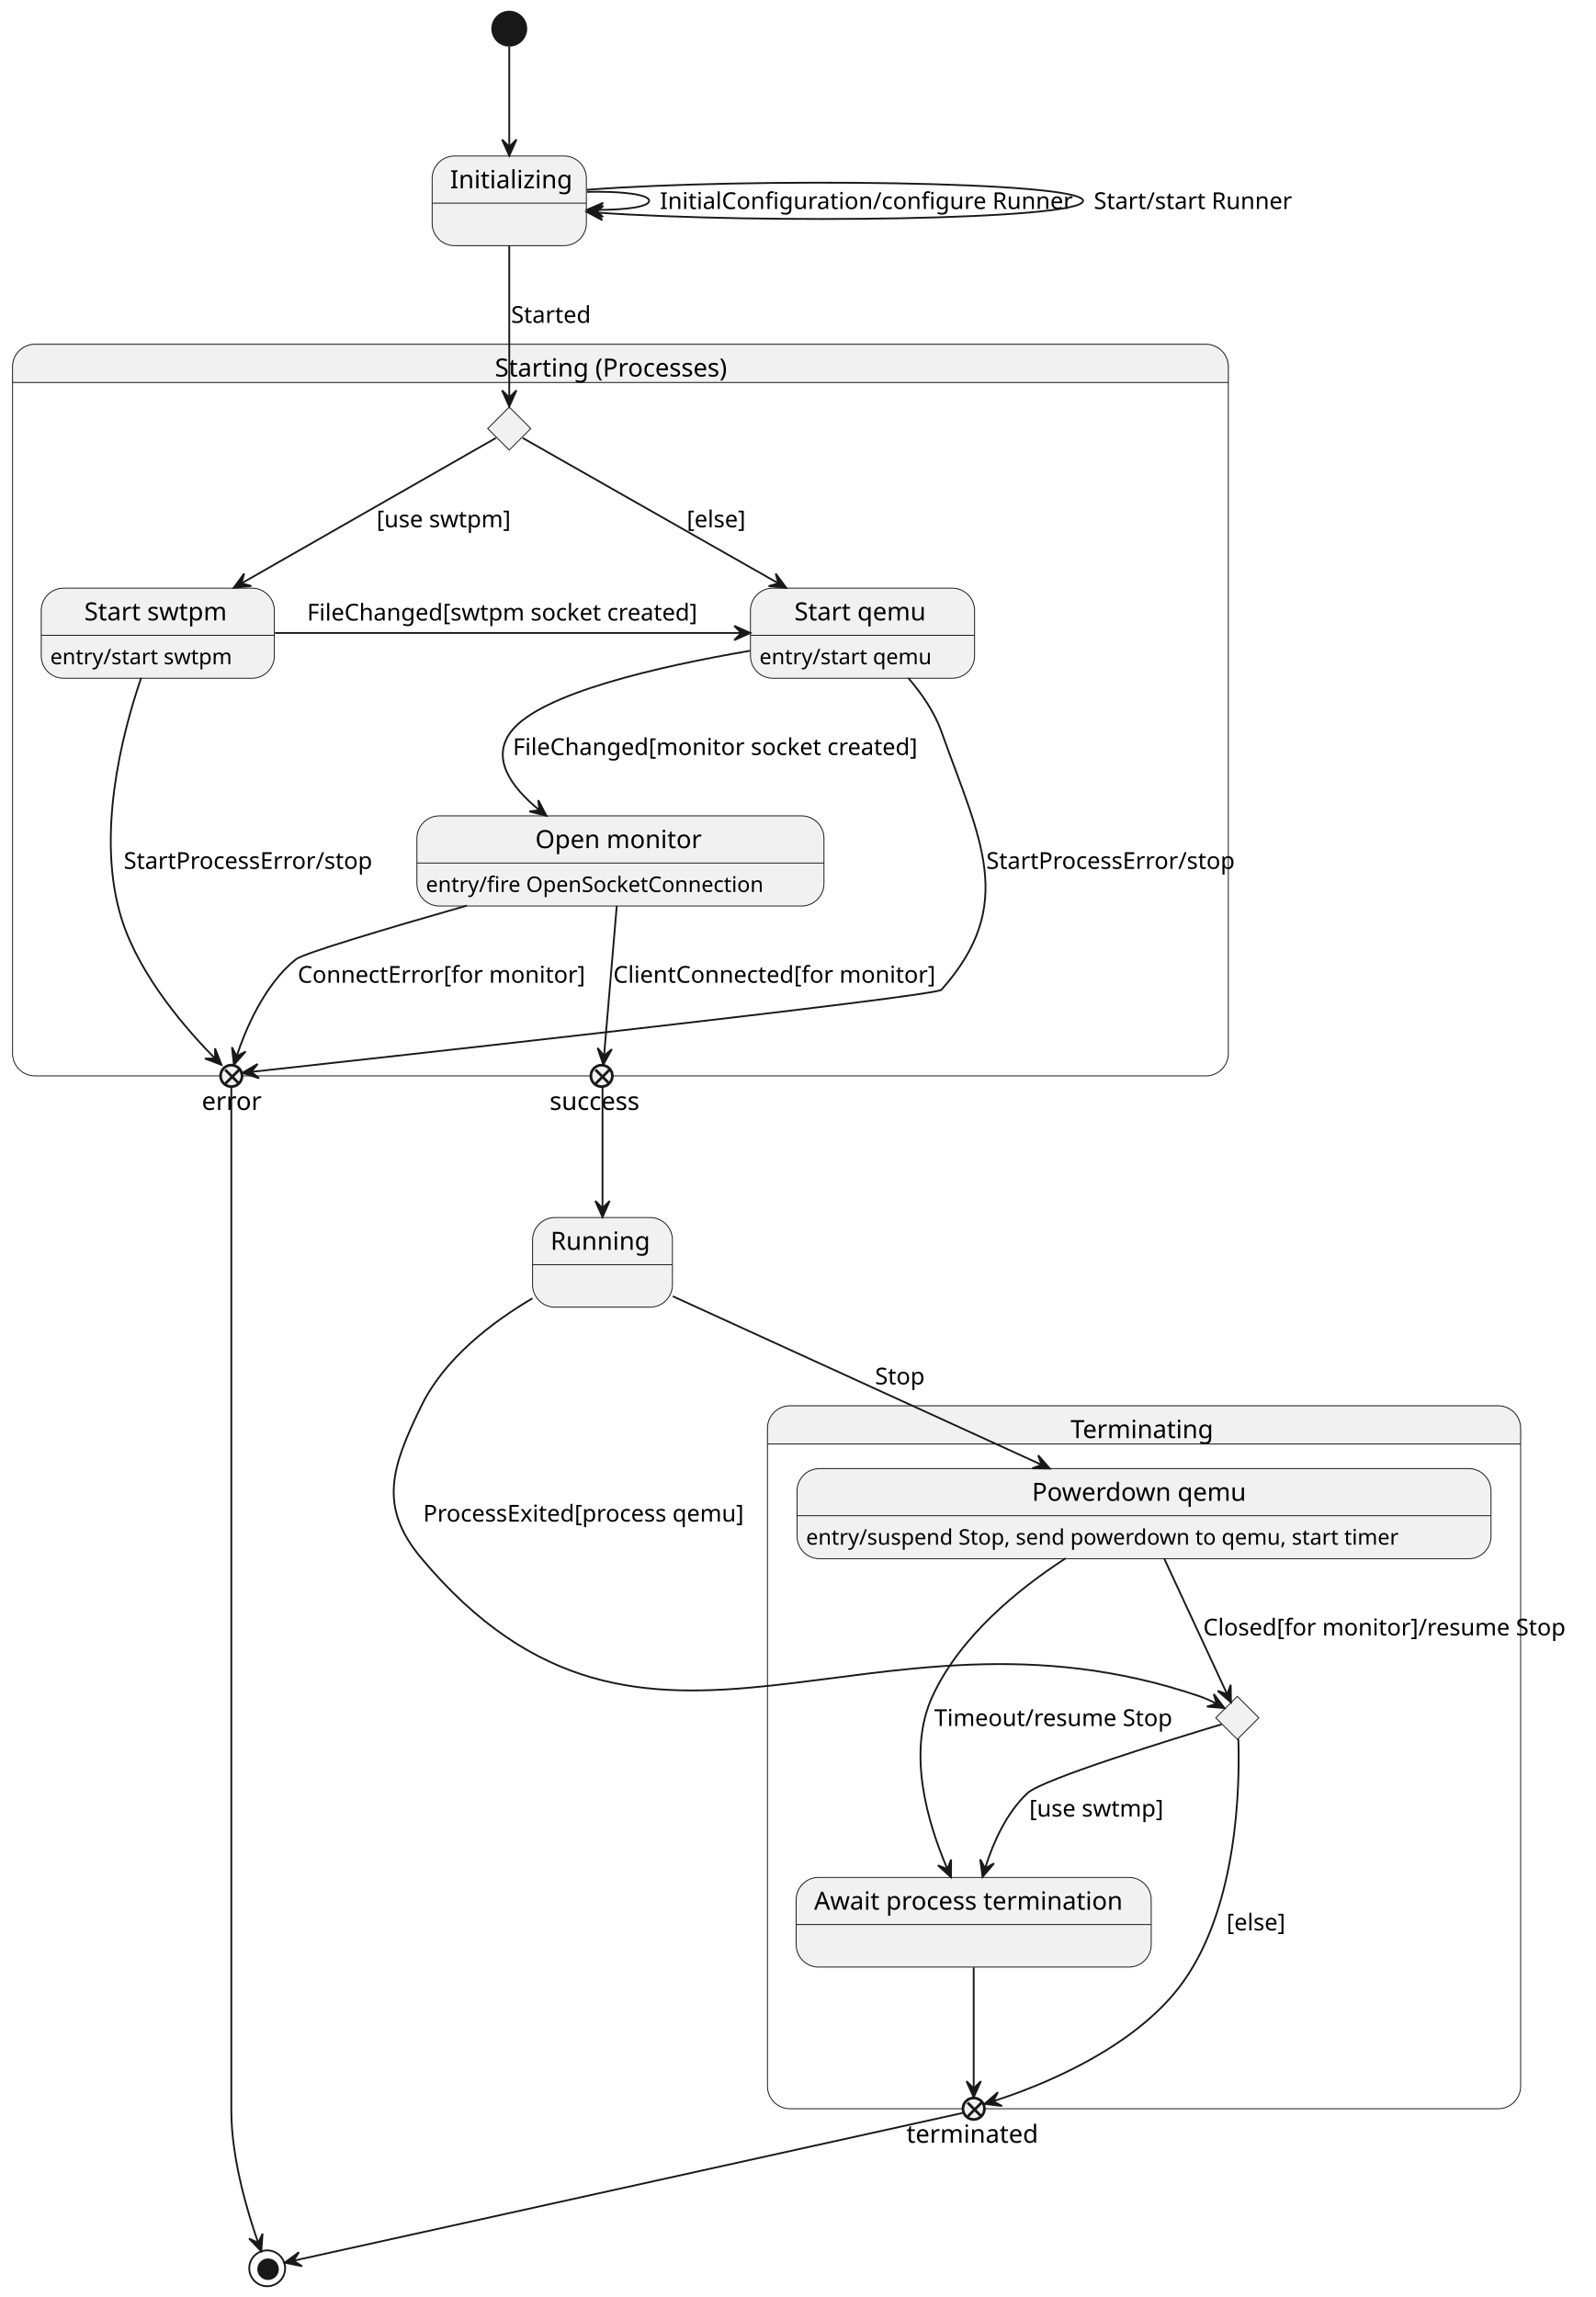
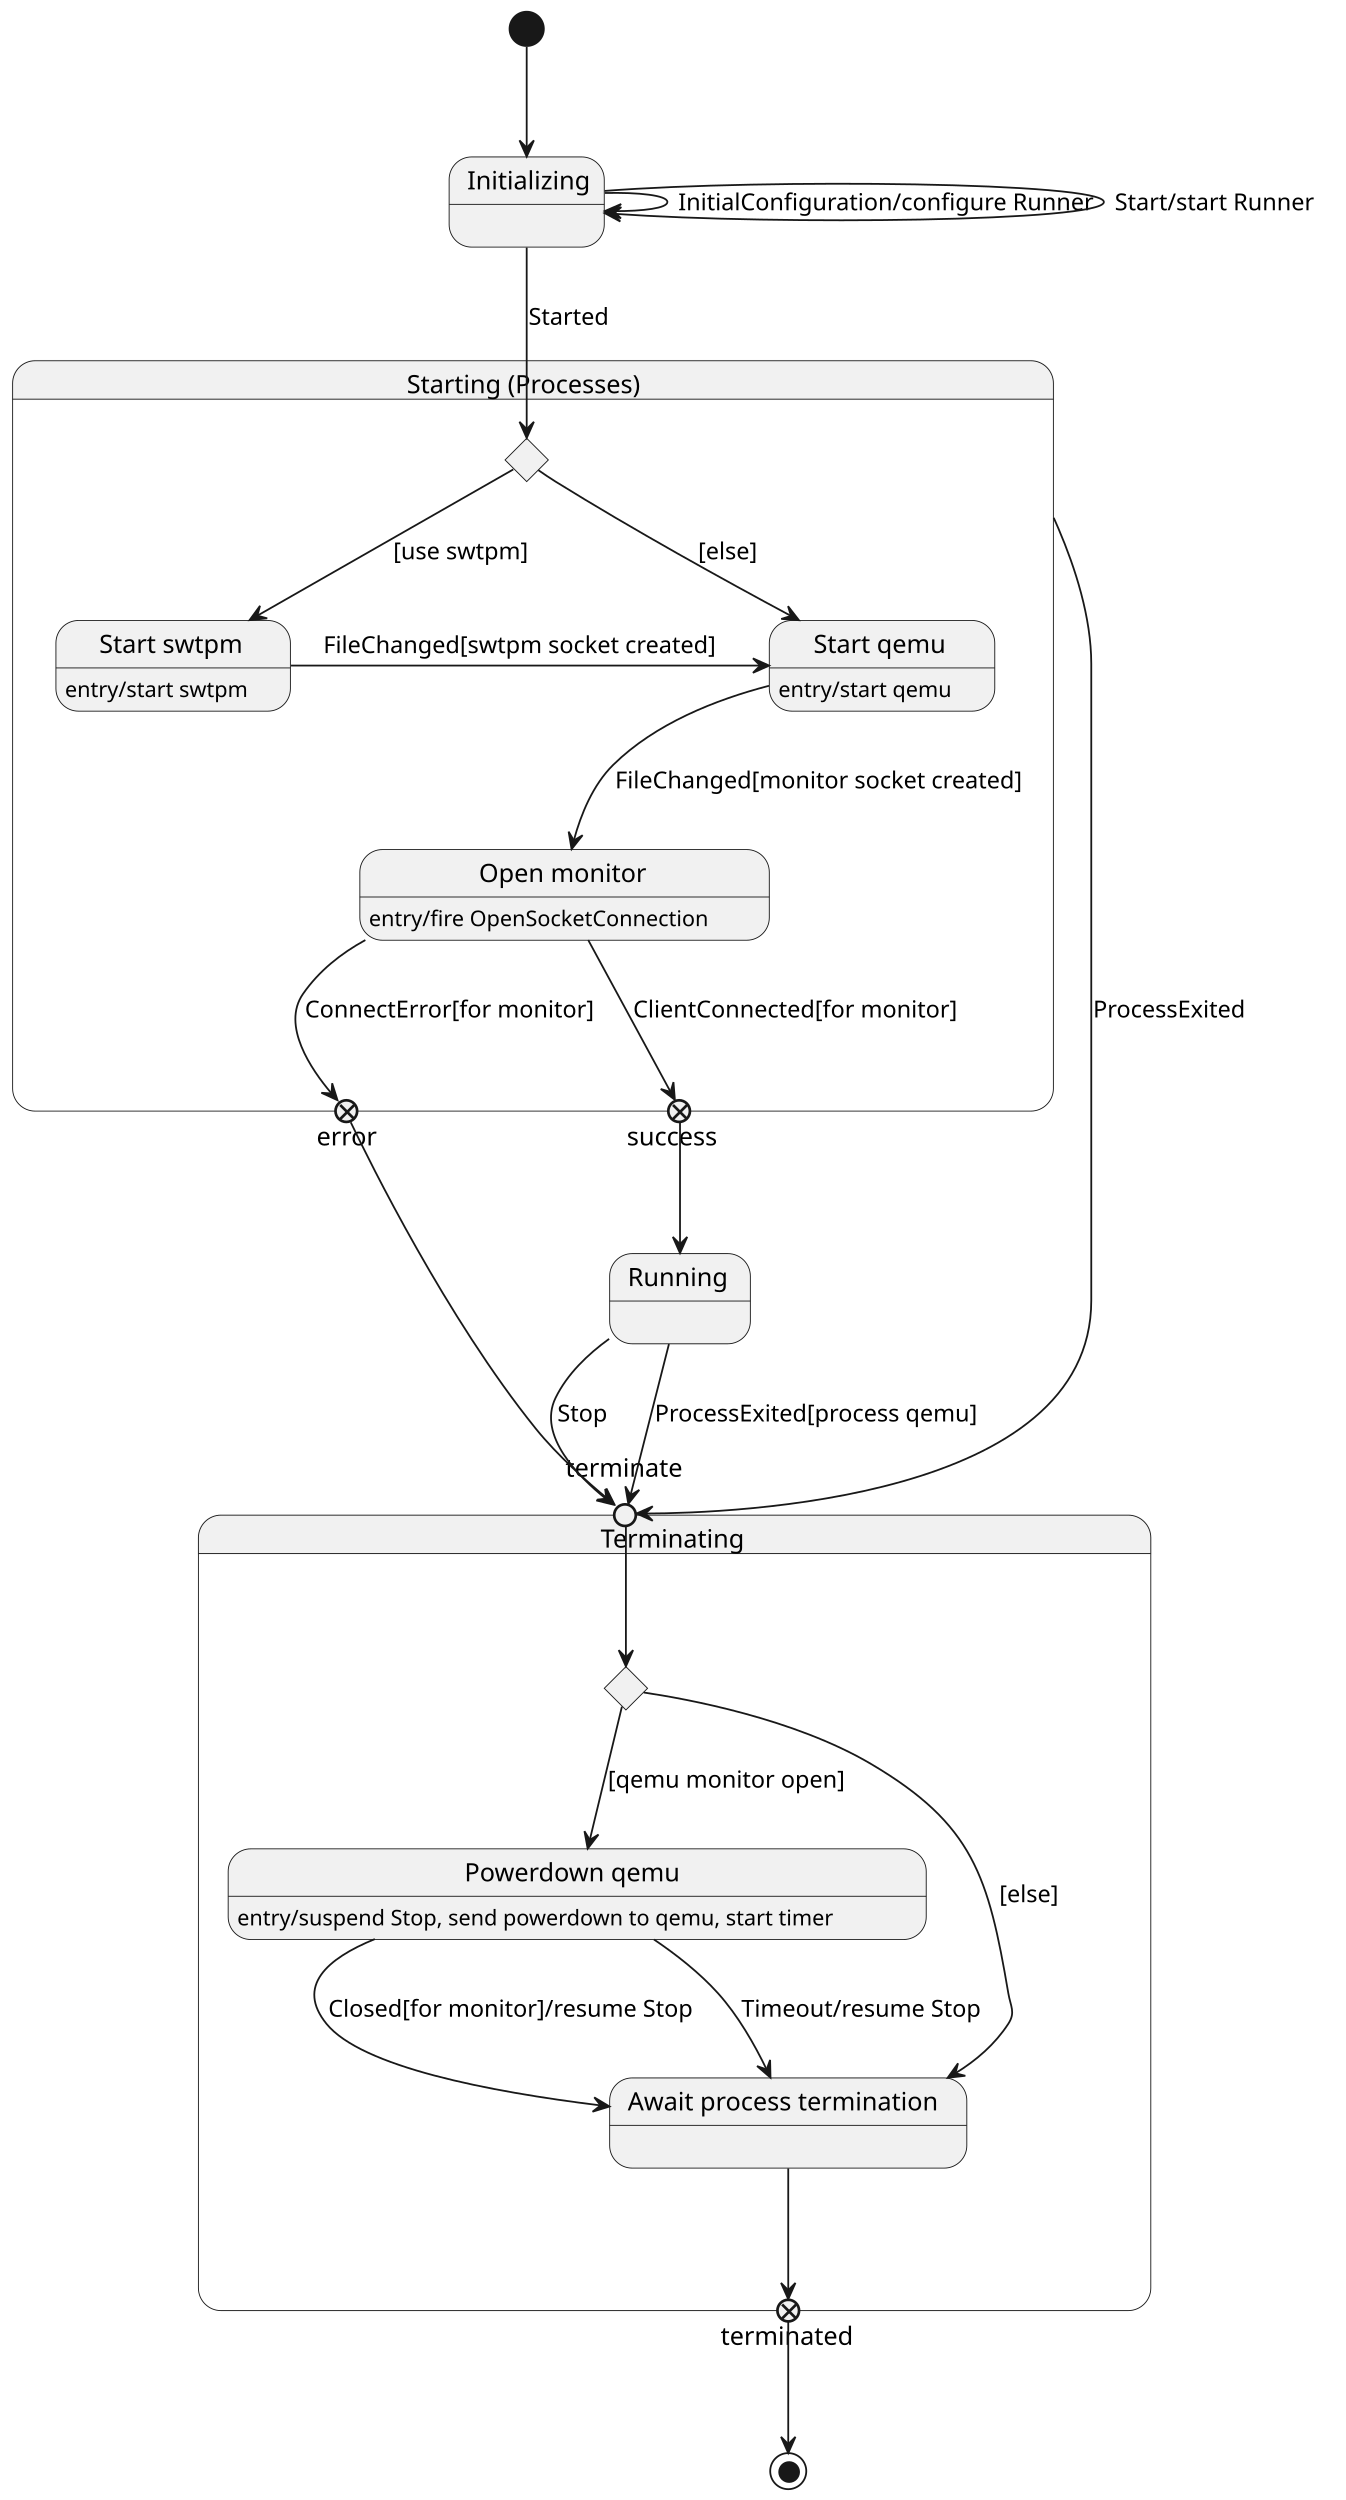
- <svg xmlns="http://www.w3.org/2000/svg" contentStyleType="text/css" height="1281px" preserveAspectRatio="none" style="width:890px;height:1281px;background:#FFFFFF;" version="1.1" viewBox="0 0 890 1281" width="890px" zoomAndPan="magnify">
+ <svg xmlns="http://www.w3.org/2000/svg" contentStyleType="text/css" height="1386px" preserveAspectRatio="none" style="width:746px;height:1386px;background:#FFFFFF;" version="1.1" viewBox="0 0 746 1386" width="746px" zoomAndPan="magnify">
  <defs />
  <g>
    <g id="cluster_StartingProcess">
-       <path d="M19.5,192 L672.5,192 A12.5,12.5 0 0 1 685,204.5 L685,213.297 L7,213.297 L7,204.5 A12.5,12.5 0 0 1 19.5,192 " fill="#F1F1F1" style="stroke:#F1F1F1;stroke-width:1.0;" />
-       <rect fill="none" height="408" rx="12.5" ry="12.5" style="stroke:#181818;stroke-width:0.5;" width="678" x="7" y="192" />
-       <line style="stroke:#181818;stroke-width:0.5;" x1="7" x2="685" y1="213.297" y2="213.297" />
-       <text fill="#000000" font-family="sans-serif" font-size="14" lengthAdjust="spacing" textLength="140" x="276" y="209.995">Starting (Processes)</text>
+       <path d="M19.5,200 L571.5,200 A12.5,12.5 0 0 1 584,212.5 L584,221.297 L7,221.297 L7,212.5 A12.5,12.5 0 0 1 19.5,200 " fill="#F1F1F1" style="stroke:#F1F1F1;stroke-width:1.0;" />
+       <rect fill="none" height="416" rx="12.5" ry="12.5" style="stroke:#181818;stroke-width:0.5;" width="577" x="7" y="200" />
+       <line style="stroke:#181818;stroke-width:0.5;" x1="7" x2="584" y1="221.297" y2="221.297" />
+       <text fill="#000000" font-family="sans-serif" font-size="14" lengthAdjust="spacing" textLength="140" x="225.5" y="217.995">Starting (Processes)</text>
    </g>
    <g id="cluster_Terminating">
-       <path d="M440.5,784 L835.5,784 A12.5,12.5 0 0 1 848,796.5 L848,805.297 L428,805.297 L428,796.5 A12.5,12.5 0 0 1 440.5,784 " fill="#F1F1F1" style="stroke:#F1F1F1;stroke-width:1.0;" />
-       <rect fill="none" height="392" rx="12.5" ry="12.5" style="stroke:#181818;stroke-width:0.5;" width="420" x="428" y="784" />
-       <line style="stroke:#181818;stroke-width:0.5;" x1="428" x2="848" y1="805.297" y2="805.297" />
-       <text fill="#000000" font-family="sans-serif" font-size="14" lengthAdjust="spacing" textLength="82" x="597" y="801.995">Terminating</text>
+       <path d="M122.5,840 L625.5,840 A12.5,12.5 0 0 1 638,852.5 L638,861.297 L110,861.297 L110,852.5 A12.5,12.5 0 0 1 122.5,840 " fill="#F1F1F1" style="stroke:#F1F1F1;stroke-width:1.0;" />
+       <rect fill="none" height="441" rx="12.5" ry="12.5" style="stroke:#181818;stroke-width:0.5;" width="528" x="110" y="840" />
+       <line style="stroke:#181818;stroke-width:0.5;" x1="110" x2="638" y1="861.297" y2="861.297" />
+       <text fill="#000000" font-family="sans-serif" font-size="14" lengthAdjust="spacing" textLength="82" x="333" y="857.995">Terminating</text>
    </g>
    <g id="elem_which">
-       <polygon fill="#F1F1F1" points="284,227,296,239,284,251,272,239,284,227" style="stroke:#181818;stroke-width:0.5;" />
+       <polygon fill="#F1F1F1" points="292,243,304,255,292,267,280,255,292,243" style="stroke:#181818;stroke-width:0.5;" />
    </g>
    <g id="StartingProcess.swtpm">
-       <rect fill="#F1F1F1" height="50.266" rx="12.5" ry="12.5" style="stroke:#181818;stroke-width:0.5;" width="130" x="23" y="328" />
-       <line style="stroke:#181818;stroke-width:0.5;" x1="23" x2="153" y1="354.297" y2="354.297" />
-       <text fill="#000000" font-family="sans-serif" font-size="14" lengthAdjust="spacing" textLength="82" x="47" y="345.995">Start swtpm</text>
-       <text fill="#000000" font-family="sans-serif" font-size="12" lengthAdjust="spacing" textLength="110" x="28" y="370.435">entry/start swtpm</text>
+       <rect fill="#F1F1F1" height="50.266" rx="12.5" ry="12.5" style="stroke:#181818;stroke-width:0.5;" width="130" x="31" y="344" />
+       <line style="stroke:#181818;stroke-width:0.5;" x1="31" x2="161" y1="370.297" y2="370.297" />
+       <text fill="#000000" font-family="sans-serif" font-size="14" lengthAdjust="spacing" textLength="82" x="55" y="361.995">Start swtpm</text>
+       <text fill="#000000" font-family="sans-serif" font-size="12" lengthAdjust="spacing" textLength="110" x="36" y="386.435">entry/start swtpm</text>
    </g>
    <g id="StartingProcess.qemu">
-       <rect fill="#F1F1F1" height="50.266" rx="12.5" ry="12.5" style="stroke:#181818;stroke-width:0.5;" width="125" x="418.5" y="328" />
-       <line style="stroke:#181818;stroke-width:0.5;" x1="418.5" x2="543.5" y1="354.297" y2="354.297" />
-       <text fill="#000000" font-family="sans-serif" font-size="14" lengthAdjust="spacing" textLength="76" x="443" y="345.995">Start qemu</text>
-       <text fill="#000000" font-family="sans-serif" font-size="12" lengthAdjust="spacing" textLength="105" x="423.5" y="370.435">entry/start qemu</text>
+       <rect fill="#F1F1F1" height="50.266" rx="12.5" ry="12.5" style="stroke:#181818;stroke-width:0.5;" width="125" x="426.5" y="344" />
+       <line style="stroke:#181818;stroke-width:0.5;" x1="426.5" x2="551.5" y1="370.297" y2="370.297" />
+       <text fill="#000000" font-family="sans-serif" font-size="14" lengthAdjust="spacing" textLength="76" x="451" y="361.995">Start qemu</text>
+       <text fill="#000000" font-family="sans-serif" font-size="12" lengthAdjust="spacing" textLength="105" x="431.5" y="386.435">entry/start qemu</text>
    </g>
    <g id="StartingProcess.monitor">
-       <rect fill="#F1F1F1" height="50.266" rx="12.5" ry="12.5" style="stroke:#181818;stroke-width:0.5;" width="227" x="232.5" y="455" />
-       <line style="stroke:#181818;stroke-width:0.5;" x1="232.5" x2="459.5" y1="481.297" y2="481.297" />
-       <text fill="#000000" font-family="sans-serif" font-size="14" lengthAdjust="spacing" textLength="95" x="298.5" y="472.995">Open monitor</text>
-       <text fill="#000000" font-family="sans-serif" font-size="12" lengthAdjust="spacing" textLength="207" x="237.5" y="497.435">entry/fire OpenSocketConnection</text>
+       <rect fill="#F1F1F1" height="50.266" rx="12.5" ry="12.5" style="stroke:#181818;stroke-width:0.5;" width="227" x="199.5" y="471" />
+       <line style="stroke:#181818;stroke-width:0.5;" x1="199.5" x2="426.5" y1="497.297" y2="497.297" />
+       <text fill="#000000" font-family="sans-serif" font-size="14" lengthAdjust="spacing" textLength="95" x="265.5" y="488.995">Open monitor</text>
+       <text fill="#000000" font-family="sans-serif" font-size="12" lengthAdjust="spacing" textLength="207" x="204.5" y="513.436">entry/fire OpenSocketConnection</text>
    </g>
-     <text fill="#000000" font-family="sans-serif" font-size="14" lengthAdjust="spacing" textLength="58" x="306.5" y="618.995">success</text>
-     <ellipse cx="335.5" cy="600" fill="#F1F1F1" rx="6" ry="6" style="stroke:#181818;stroke-width:1.5;" />
-     <line style="stroke:#181818;stroke-width:1.5;" x1="339.889" x2="332.111" y1="604.389" y2="596.611" />
-     <line style="stroke:#181818;stroke-width:1.5;" x1="339.889" x2="332.111" y1="596.611" y2="604.389" />
-     <text fill="#000000" font-family="sans-serif" font-size="14" lengthAdjust="spacing" textLength="33" x="112.5" y="618.995">error</text>
-     <ellipse cx="129" cy="600" fill="#F1F1F1" rx="6" ry="6" style="stroke:#181818;stroke-width:1.5;" />
-     <line style="stroke:#181818;stroke-width:1.5;" x1="133.389" x2="125.611" y1="604.389" y2="596.611" />
-     <line style="stroke:#181818;stroke-width:1.5;" x1="133.389" x2="125.611" y1="596.611" y2="604.389" />
-     <text fill="#000000" font-family="sans-serif" font-size="14" lengthAdjust="spacing" textLength="75" x="505.5" y="1194.995">terminated</text>
-     <ellipse cx="543" cy="1176" fill="#F1F1F1" rx="6" ry="6" style="stroke:#181818;stroke-width:1.5;" />
-     <line style="stroke:#181818;stroke-width:1.5;" x1="547.389" x2="539.611" y1="1180.389" y2="1172.611" />
-     <line style="stroke:#181818;stroke-width:1.5;" x1="547.389" x2="539.611" y1="1172.611" y2="1180.389" />
-     <g id="elem_which2">
-       <polygon fill="#F1F1F1" points="690,946,702,958,690,970,678,958,690,946" style="stroke:#181818;stroke-width:0.5;" />
+     <text fill="#000000" font-family="sans-serif" font-size="14" lengthAdjust="spacing" textLength="58" x="347.5" y="634.995">success</text>
+     <ellipse cx="376.5" cy="616" fill="#F1F1F1" rx="6" ry="6" style="stroke:#181818;stroke-width:1.5;" />
+     <line style="stroke:#181818;stroke-width:1.5;" x1="380.889" x2="373.111" y1="620.389" y2="612.611" />
+     <line style="stroke:#181818;stroke-width:1.5;" x1="380.889" x2="373.111" y1="612.611" y2="620.389" />
+     <text fill="#000000" font-family="sans-serif" font-size="14" lengthAdjust="spacing" textLength="33" x="175.5" y="634.995">error</text>
+     <ellipse cx="192" cy="616" fill="#F1F1F1" rx="6" ry="6" style="stroke:#181818;stroke-width:1.5;" />
+     <line style="stroke:#181818;stroke-width:1.5;" x1="196.389" x2="188.611" y1="620.389" y2="612.611" />
+     <line style="stroke:#181818;stroke-width:1.5;" x1="196.389" x2="188.611" y1="612.611" y2="620.389" />
+     <text fill="#000000" font-family="sans-serif" font-size="14" lengthAdjust="spacing" textLength="66" x="313.5" y="818.698">terminate</text>
+     <ellipse cx="346.5" cy="840" fill="#F1F1F1" rx="6" ry="6" style="stroke:#181818;stroke-width:1.5;" />
+     <g id="elem_qemuRunning">
+       <polygon fill="#F1F1F1" points="347,924,359,936,347,948,335,936,347,924" style="stroke:#181818;stroke-width:0.5;" />
    </g>
+     <text fill="#000000" font-family="sans-serif" font-size="14" lengthAdjust="spacing" textLength="75" x="399.5" y="1299.995">terminated</text>
+     <ellipse cx="437" cy="1281" fill="#F1F1F1" rx="6" ry="6" style="stroke:#181818;stroke-width:1.5;" />
+     <line style="stroke:#181818;stroke-width:1.5;" x1="441.389" x2="433.611" y1="1285.389" y2="1277.611" />
+     <line style="stroke:#181818;stroke-width:1.5;" x1="441.389" x2="433.611" y1="1277.611" y2="1285.389" />
    <g id="Terminating.qemuPowerdown">
-       <rect fill="#F1F1F1" height="50.266" rx="12.5" ry="12.5" style="stroke:#181818;stroke-width:0.5;" width="387" x="444.5" y="819" />
-       <line style="stroke:#181818;stroke-width:0.5;" x1="444.5" x2="831.5" y1="845.297" y2="845.297" />
-       <text fill="#000000" font-family="sans-serif" font-size="14" lengthAdjust="spacing" textLength="125" x="575.5" y="836.995">Powerdown qemu</text>
-       <text fill="#000000" font-family="sans-serif" font-size="12" lengthAdjust="spacing" textLength="367" x="449.5" y="861.436">entry/suspend Stop, send powerdown to qemu, start timer</text>
+       <rect fill="#F1F1F1" height="50.266" rx="12.5" ry="12.5" style="stroke:#181818;stroke-width:0.5;" width="387" x="126.5" y="1025" />
+       <line style="stroke:#181818;stroke-width:0.5;" x1="126.5" x2="513.5" y1="1051.297" y2="1051.297" />
+       <text fill="#000000" font-family="sans-serif" font-size="14" lengthAdjust="spacing" textLength="125" x="257.5" y="1042.995">Powerdown qemu</text>
+       <text fill="#000000" font-family="sans-serif" font-size="12" lengthAdjust="spacing" textLength="367" x="131.5" y="1067.436">entry/suspend Stop, send powerdown to qemu, start timer</text>
    </g>
    <g id="Terminating.terminateProcesses">
-       <rect fill="#F1F1F1" height="50" rx="12.5" ry="12.5" style="stroke:#181818;stroke-width:0.5;" width="198" x="444" y="1047" />
-       <line style="stroke:#181818;stroke-width:0.5;" x1="444" x2="642" y1="1073.297" y2="1073.297" />
-       <text fill="#000000" font-family="sans-serif" font-size="14" lengthAdjust="spacing" textLength="178" x="454" y="1064.995">Await process termination</text>
+       <rect fill="#F1F1F1" height="50" rx="12.5" ry="12.5" style="stroke:#181818;stroke-width:0.5;" width="198" x="338" y="1152" />
+       <line style="stroke:#181818;stroke-width:0.5;" x1="338" x2="536" y1="1178.297" y2="1178.297" />
+       <text fill="#000000" font-family="sans-serif" font-size="14" lengthAdjust="spacing" textLength="178" x="348" y="1169.995">Await process termination</text>
    </g>
-     <ellipse cx="284" cy="16" fill="#181818" rx="10" ry="10" style="stroke:none;stroke-width:1.0;" />
+     <ellipse cx="292" cy="16" fill="#181818" rx="10" ry="10" style="stroke:none;stroke-width:1.0;" />
    <g id="Initializing">
-       <rect fill="#F1F1F1" height="50" rx="12.5" ry="12.5" style="stroke:#181818;stroke-width:0.5;" width="86" x="241" y="87" />
-       <line style="stroke:#181818;stroke-width:0.5;" x1="241" x2="327" y1="113.297" y2="113.297" />
-       <text fill="#000000" font-family="sans-serif" font-size="14" lengthAdjust="spacing" textLength="66" x="251" y="104.995">Initializing</text>
+       <rect fill="#F1F1F1" height="50" rx="12.5" ry="12.5" style="stroke:#181818;stroke-width:0.5;" width="86" x="249" y="87" />
+       <line style="stroke:#181818;stroke-width:0.5;" x1="249" x2="335" y1="113.297" y2="113.297" />
+       <text fill="#000000" font-family="sans-serif" font-size="14" lengthAdjust="spacing" textLength="66" x="259" y="104.995">Initializing</text>
    </g>
    <g id="Running">
-       <rect fill="#F1F1F1" height="50" rx="12.5" ry="12.5" style="stroke:#181818;stroke-width:0.5;" width="78" x="297" y="679" />
-       <line style="stroke:#181818;stroke-width:0.5;" x1="297" x2="375" y1="705.297" y2="705.297" />
-       <text fill="#000000" font-family="sans-serif" font-size="14" lengthAdjust="spacing" textLength="58" x="307" y="696.995">Running</text>
+       <rect fill="#F1F1F1" height="50" rx="12.5" ry="12.5" style="stroke:#181818;stroke-width:0.5;" width="78" x="338" y="695" />
+       <line style="stroke:#181818;stroke-width:0.5;" x1="338" x2="416" y1="721.297" y2="721.297" />
+       <text fill="#000000" font-family="sans-serif" font-size="14" lengthAdjust="spacing" textLength="58" x="348" y="712.995">Running</text>
    </g>
-     <ellipse cx="149" cy="1265" fill="none" rx="10" ry="10" style="stroke:#181818;stroke-width:1.0;" />
-     <ellipse cx="149.5" cy="1265.5" fill="#181818" rx="6" ry="6" style="stroke:none;stroke-width:1.0;" />
+     <ellipse cx="437" cy="1370" fill="none" rx="10" ry="10" style="stroke:#181818;stroke-width:1.0;" />
+     <ellipse cx="437.5" cy="1370.5" fill="#181818" rx="6" ry="6" style="stroke:none;stroke-width:1.0;" />
    <g id="link_*start*_Initializing">
-       <path d="M284,26.01 C284,38.7 284,62.41 284,81.57 " fill="none" id="*start*-to-Initializing" style="stroke:#181818;stroke-width:1.0;" />
-       <polygon fill="#181818" points="284,86.84,288,77.84,284,81.84,280,77.84,284,86.84" style="stroke:#181818;stroke-width:1.0;" />
+       <path d="M292,26.01 C292,38.7 292,62.41 292,81.57 " fill="none" id="*start*-to-Initializing" style="stroke:#181818;stroke-width:1.0;" />
+       <polygon fill="#181818" points="292,86.84,296,77.84,292,81.84,288,77.84,292,86.84" style="stroke:#181818;stroke-width:1.0;" />
    </g>
    <g id="link_Initializing_Initializing">
-       <path d="M327.31,107 C346,106.59 362,108.26 362,112 C362,115.39 348.86,117.08 332.49,117.06 " fill="none" id="Initializing-to-Initializing" style="stroke:#181818;stroke-width:1.0;" />
-       <polygon fill="#181818" points="327.31,117,336.264,121.103,332.31,117.057,336.355,113.103,327.31,117" style="stroke:#181818;stroke-width:1.0;" />
-       <text fill="#000000" font-family="sans-serif" font-size="13" lengthAdjust="spacing" textLength="230" x="368" y="116.567">InitialConfiguration/configure Runner</text>
+       <path d="M335.31,107 C354,106.59 370,108.26 370,112 C370,115.39 356.86,117.08 340.49,117.06 " fill="none" id="Initializing-to-Initializing" style="stroke:#181818;stroke-width:1.0;" />
+       <polygon fill="#181818" points="335.31,117,344.264,121.103,340.31,117.057,344.355,113.103,335.31,117" style="stroke:#181818;stroke-width:1.0;" />
+       <text fill="#000000" font-family="sans-serif" font-size="13" lengthAdjust="spacing" textLength="230" x="376" y="116.567">InitialConfiguration/configure Runner</text>
    </g>
    <g id="link_Initializing_Initializing">
-       <path d="M327.19,105.85 C417.17,98.97 604,101.02 604,112 C604,122.78 424.04,124.95 332.3,118.52 " fill="none" id="Initializing-to-Initializing-1" style="stroke:#181818;stroke-width:1.0;" />
-       <polygon fill="#181818" points="327.19,118.15,335.868,122.808,332.176,118.522,336.462,114.83,327.19,118.15" style="stroke:#181818;stroke-width:1.0;" />
-       <text fill="#000000" font-family="sans-serif" font-size="13" lengthAdjust="spacing" textLength="115" x="610" y="116.567">Start/start Runner</text>
+       <path d="M335.19,105.85 C425.17,98.97 612,101.02 612,112 C612,122.78 432.04,124.95 340.3,118.52 " fill="none" id="Initializing-to-Initializing-1" style="stroke:#181818;stroke-width:1.0;" />
+       <polygon fill="#181818" points="335.19,118.15,343.868,122.808,340.176,118.522,344.462,114.83,335.19,118.15" style="stroke:#181818;stroke-width:1.0;" />
+       <text fill="#000000" font-family="sans-serif" font-size="13" lengthAdjust="spacing" textLength="115" x="618" y="116.567">Start/start Runner</text>
    </g>
    <g id="link_which_swtpm">
-       <path d="M276.56,244.25 C253.66,257.34 182.93,297.75 134.91,325.19 " fill="none" id="which-to-swtpm" style="stroke:#181818;stroke-width:1.0;" />
-       <polygon fill="#181818" points="130.34,327.81,140.137,326.797,134.676,325.32,136.153,319.859,130.34,327.81" style="stroke:#181818;stroke-width:1.0;" />
-       <text fill="#000000" font-family="sans-serif" font-size="13" lengthAdjust="spacing" textLength="79" x="210" y="294.067">[use swtpm]</text>
+       <path d="M284.56,260.25 C261.66,273.34 190.93,313.75 142.91,341.19 " fill="none" id="which-to-swtpm" style="stroke:#181818;stroke-width:1.0;" />
+       <polygon fill="#181818" points="138.34,343.81,148.137,342.797,142.676,341.32,144.153,335.859,138.34,343.81" style="stroke:#181818;stroke-width:1.0;" />
+       <text fill="#000000" font-family="sans-serif" font-size="13" lengthAdjust="spacing" textLength="79" x="218" y="310.067">[use swtpm]</text>
    </g>
    <g id="link_which_qemu">
-       <path d="M291.48,244.25 C314.5,257.34 385.58,297.75 433.85,325.19 " fill="none" id="which-to-qemu" style="stroke:#181818;stroke-width:1.0;" />
-       <polygon fill="#181818" points="438.44,327.81,432.585,319.89,434.091,325.343,428.638,326.849,438.44,327.81" style="stroke:#181818;stroke-width:1.0;" />
-       <text fill="#000000" font-family="sans-serif" font-size="13" lengthAdjust="spacing" textLength="36" x="383" y="294.067">[else]</text>
-     </g>
-     <g id="link_swtpm_error">
-       <path d="M78.73,378.02 C67.91,409.67 53.26,466.74 68,513 C78.26,545.2 105.45,575.69 119.82,590.19 " fill="none" id="swtpm-to-error" style="stroke:#181818;stroke-width:1.0;" />
-       <polygon fill="#181818" points="123.5,593.84,119.927,584.662,119.95,590.319,114.293,590.342,123.5,593.84" style="stroke:#181818;stroke-width:1.0;" />
-       <text fill="#000000" font-family="sans-serif" font-size="13" lengthAdjust="spacing" textLength="145" x="69" y="484.567">StartProcessError/stop</text>
+       <path d="M298.45,260.64 C301.33,262.65 304.79,265.01 308,267 C351.01,293.7 401.41,321.56 438.09,341.24 " fill="none" id="which-to-qemu" style="stroke:#181818;stroke-width:1.0;" />
+       <polygon fill="#181818" points="442.94,343.84,436.885,336.072,438.529,341.485,433.117,343.129,442.94,343.84" style="stroke:#181818;stroke-width:1.0;" />
+       <text fill="#000000" font-family="sans-serif" font-size="13" lengthAdjust="spacing" textLength="36" x="387" y="310.067">[else]</text>
    </g>
    <g id="link_swtpm_qemu">
-       <path d="M153.34,353 C225.27,353 340.38,353 413.26,353 " fill="none" id="swtpm-to-qemu" style="stroke:#181818;stroke-width:1.0;" />
-       <polygon fill="#181818" points="418.43,353,409.43,349,413.43,353,409.43,357,418.43,353" style="stroke:#181818;stroke-width:1.0;" />
-       <text fill="#000000" font-family="sans-serif" font-size="13" lengthAdjust="spacing" textLength="229" x="171.25" y="346.067">FileChanged[swtpm socket created]</text>
-     </g>
-     <g id="link_qemu_error">
-       <path d="M506.52,378.1 C513.95,386.73 521.11,397.06 525,408 C546.46,468.3 567.5,504.15 525,552 C521.69,555.72 204.53,590.71 140.27,597.76 " fill="none" id="qemu-to-error" style="stroke:#181818;stroke-width:1.0;" />
-       <polygon fill="#181818" points="135.16,598.33,144.541,601.329,140.131,597.787,143.673,593.377,135.16,598.33" style="stroke:#181818;stroke-width:1.0;" />
-       <text fill="#000000" font-family="sans-serif" font-size="13" lengthAdjust="spacing" textLength="145" x="550" y="484.567">StartProcessError/stop</text>
+       <path d="M161.34,369 C233.27,369 348.38,369 421.26,369 " fill="none" id="swtpm-to-qemu" style="stroke:#181818;stroke-width:1.0;" />
+       <polygon fill="#181818" points="426.43,369,417.43,365,421.43,369,417.43,373,426.43,369" style="stroke:#181818;stroke-width:1.0;" />
+       <text fill="#000000" font-family="sans-serif" font-size="13" lengthAdjust="spacing" textLength="229" x="179.25" y="362.067">FileChanged[swtpm socket created]</text>
    </g>
    <g id="link_qemu_monitor">
-       <path d="M418.29,362.93 C367.3,371.63 301.25,386.66 285,408 C273.65,422.9 284.88,438.77 300.66,451.72 " fill="none" id="qemu-to-monitor" style="stroke:#181818;stroke-width:1.0;" />
-       <polygon fill="#181818" points="304.76,454.95,300.153,446.245,300.828,451.861,295.212,452.536,304.76,454.95" style="stroke:#181818;stroke-width:1.0;" />
-       <text fill="#000000" font-family="sans-serif" font-size="13" lengthAdjust="spacing" textLength="237" x="286" y="421.067">FileChanged[monitor socket created]</text>
+       <path d="M426.33,380.2 C396.89,387.86 363.24,401.13 340,424 C328.7,435.12 322.06,451.46 318.19,465.66 " fill="none" id="qemu-to-monitor" style="stroke:#181818;stroke-width:1.0;" />
+       <polygon fill="#181818" points="316.89,470.78,323.002,463.057,318.133,465.937,315.253,461.068,316.89,470.78" style="stroke:#181818;stroke-width:1.0;" />
+       <text fill="#000000" font-family="sans-serif" font-size="13" lengthAdjust="spacing" textLength="237" x="341" y="437.067">FileChanged[monitor socket created]</text>
    </g>
    <g id="link_monitor_success">
-       <path d="M343.95,505.16 C341.78,530.83 338.44,570.19 336.87,588.71 " fill="none" id="monitor-to-success" style="stroke:#181818;stroke-width:1.0;" />
-       <polygon fill="#181818" points="336.45,593.74,341.206,585.116,336.878,588.758,333.236,584.431,336.45,593.74" style="stroke:#181818;stroke-width:1.0;" />
-       <text fill="#000000" font-family="sans-serif" font-size="13" lengthAdjust="spacing" textLength="186" x="342" y="548.067">ClientConnected[for monitor]</text>
+       <path d="M326.11,521.16 C340.15,547.05 361.74,586.87 371.67,605.18 " fill="none" id="monitor-to-success" style="stroke:#181818;stroke-width:1.0;" />
+       <polygon fill="#181818" points="374.15,609.74,373.363,599.923,371.761,605.348,366.336,603.745,374.15,609.74" style="stroke:#181818;stroke-width:1.0;" />
+       <text fill="#000000" font-family="sans-serif" font-size="13" lengthAdjust="spacing" textLength="186" x="351" y="564.067">ClientConnected[for monitor]</text>
    </g>
    <g id="link_monitor_error">
-       <path d="M260.39,505.02 C215.59,517.85 169.15,531.68 165,535 C147.24,549.19 136.75,574.67 132.03,588.82 " fill="none" id="monitor-to-error" style="stroke:#181818;stroke-width:1.0;" />
-       <polygon fill="#181818" points="130.44,593.8,136.981,586.437,131.957,589.036,129.358,584.011,130.44,593.8" style="stroke:#181818;stroke-width:1.0;" />
-       <text fill="#000000" font-family="sans-serif" font-size="13" lengthAdjust="spacing" textLength="165" x="166" y="548.067">ConnectError[for monitor]</text>
+       <path d="M202.55,521.17 C188.98,528.6 176.81,538.31 168,551 C155.83,568.51 172.57,592.97 183.63,606 " fill="none" id="monitor-to-error" style="stroke:#181818;stroke-width:1.0;" />
+       <polygon fill="#181818" points="187.11,609.95,184.156,600.555,183.802,606.2,178.157,605.847,187.11,609.95" style="stroke:#181818;stroke-width:1.0;" />
+       <text fill="#000000" font-family="sans-serif" font-size="13" lengthAdjust="spacing" textLength="165" x="169" y="564.067">ConnectError[for monitor]</text>
    </g>
    <g id="link_Initializing_which">
-       <path d="M284,137.1 C284,161.95 284,200.03 284,221.6 " fill="none" id="Initializing-to-which" style="stroke:#181818;stroke-width:1.0;" />
-       <polygon fill="#181818" points="284,226.71,288,217.71,284,221.71,280,217.71,284,226.71" style="stroke:#181818;stroke-width:1.0;" />
-       <text fill="#000000" font-family="sans-serif" font-size="13" lengthAdjust="spacing" textLength="48" x="285" y="180.067">Started</text>
+       <path d="M292,137.24 C292,165.93 292,212.94 292,237.65 " fill="none" id="Initializing-to-which" style="stroke:#181818;stroke-width:1.0;" />
+       <polygon fill="#181818" points="292,242.85,296,233.85,292,237.85,288,233.85,292,242.85" style="stroke:#181818;stroke-width:1.0;" />
+       <text fill="#000000" font-family="sans-serif" font-size="13" lengthAdjust="spacing" textLength="48" x="293" y="180.067">Started</text>
    </g>
    <g id="link_success_Running">
-       <path d="M336,606.2 C336,618.43 336,649.77 336,673.51 " fill="none" id="success-to-Running" style="stroke:#181818;stroke-width:1.0;" />
-       <polygon fill="#181818" points="336,678.75,340,669.75,336,673.75,332,669.75,336,678.75" style="stroke:#181818;stroke-width:1.0;" />
+       <path d="M377,622.2 C377,634.43 377,665.77 377,689.51 " fill="none" id="success-to-Running" style="stroke:#181818;stroke-width:1.0;" />
+       <polygon fill="#181818" points="377,694.75,381,685.75,377,689.75,373,685.75,377,694.75" style="stroke:#181818;stroke-width:1.0;" />
    </g>
-     <g id="link_error_*end*">
-       <path d="M129,606.09 C129,621 129,665.81 129,703 C129,703 129,703 129,1177 C129,1203.69 138.05,1233.83 143.97,1250.71 " fill="none" id="error-to-*end*" style="stroke:#181818;stroke-width:1.0;" />
-       <polygon fill="#181818" points="145.7,1255.51,146.427,1245.688,144.012,1250.804,138.896,1248.389,145.7,1255.51" style="stroke:#181818;stroke-width:1.0;" />
+     <g id="link_terminate_qemuRunning">
+       <path d="M347,846.05 C347,859.55 347,896.91 347,918.67 " fill="none" id="terminate-to-qemuRunning" style="stroke:#181818;stroke-width:1.0;" />
+       <polygon fill="#181818" points="347,923.85,351,914.85,347,918.85,343,914.85,347,923.85" style="stroke:#181818;stroke-width:1.0;" />
    </g>
-     <g id="link_qemuPowerdown_which2">
-       <path d="M649.16,869.03 C659.96,892.29 675.9,926.63 684.32,944.76 " fill="none" id="qemuPowerdown-to-which2" style="stroke:#181818;stroke-width:1.0;" />
-       <polygon fill="#181818" points="686.48,949.42,686.323,939.572,684.376,944.884,679.065,942.938,686.48,949.42" style="stroke:#181818;stroke-width:1.0;" />
-       <text fill="#000000" font-family="sans-serif" font-size="13" lengthAdjust="spacing" textLength="211" x="671" y="912.067">Closed[for monitor]/resume Stop</text>
+     <g id="link_qemuRunning_qemuPowerdown">
+       <path d="M344.79,946.17 C340.96,962.07 332.92,995.4 327.03,1019.82 " fill="none" id="qemuRunning-to-qemuPowerdown" style="stroke:#181818;stroke-width:1.0;" />
+       <polygon fill="#181818" points="325.81,1024.89,331.803,1017.075,326.979,1020.029,324.025,1015.204,325.81,1024.89" style="stroke:#181818;stroke-width:1.0;" />
+       <text fill="#000000" font-family="sans-serif" font-size="13" lengthAdjust="spacing" textLength="137" x="337" y="991.067">[qemu monitor open]</text>
+     </g>
+     <g id="link_qemuRunning_terminateProcesses">
+       <path d="M356.88,938.32 C380.23,941.78 440.12,952.65 483,978 C539.63,1011.47 547.98,1040.15 559,1105 C560.27,1112.45 563.12,1115.67 559,1122 C551.63,1133.32 541.28,1142.29 529.7,1149.39 " fill="none" id="qemuRunning-to-terminateProcesses" style="stroke:#181818;stroke-width:1.0;" />
+       <polygon fill="#181818" points="525.38,1151.92,535.167,1150.82,529.694,1149.392,531.122,1143.918,525.38,1151.92" style="stroke:#181818;stroke-width:1.0;" />
+       <text fill="#000000" font-family="sans-serif" font-size="13" lengthAdjust="spacing" textLength="36" x="554" y="1054.567">[else]</text>
    </g>
    <g id="link_qemuPowerdown_terminateProcesses">
-       <path d="M594.34,869.01 C567.44,886.46 535.28,912.81 520,946 C505.75,976.95 517.06,1016.03 528.27,1042.18 " fill="none" id="qemuPowerdown-to-terminateProcesses" style="stroke:#181818;stroke-width:1.0;" />
-       <polygon fill="#181818" points="530.36,1046.91,530.391,1037.061,528.344,1042.334,523.071,1040.287,530.36,1046.91" style="stroke:#181818;stroke-width:1.0;" />
-       <text fill="#000000" font-family="sans-serif" font-size="13" lengthAdjust="spacing" textLength="139" x="521" y="962.567">Timeout/resume Stop</text>
+       <path d="M207.81,1075.02 C180.89,1085.98 164.19,1101.27 181,1122 C200.34,1145.85 270.66,1159.57 332.71,1167.21 " fill="none" id="qemuPowerdown-to-terminateProcesses" style="stroke:#181818;stroke-width:1.0;" />
+       <polygon fill="#181818" points="337.92,1167.84,329.466,1162.787,332.956,1167.239,328.505,1170.73,337.92,1167.84" style="stroke:#181818;stroke-width:1.0;" />
+       <text fill="#000000" font-family="sans-serif" font-size="13" lengthAdjust="spacing" textLength="211" x="182" y="1118.067">Closed[for monitor]/resume Stop</text>
    </g>
-     <g id="link_which2_terminateProcesses">
-       <path d="M681.19,961.63 C655.39,969.41 581.28,992.23 573,1000 C561.27,1011.01 553.94,1027.34 549.47,1041.57 " fill="none" id="which2-to-terminateProcesses" style="stroke:#181818;stroke-width:1.0;" />
-       <polygon fill="#181818" points="547.95,1046.7,554.331,1039.197,549.363,1041.904,546.657,1036.936,547.95,1046.7" style="stroke:#181818;stroke-width:1.0;" />
-       <text fill="#000000" font-family="sans-serif" font-size="13" lengthAdjust="spacing" textLength="79" x="574" y="1013.067">[use swtmp]</text>
-     </g>
-     <g id="link_which2_terminated">
-       <path d="M690.58,969.67 C691.45,995.46 690.4,1062.16 660,1105 C632.86,1143.24 577.65,1164.22 554.08,1171.75 " fill="none" id="which2-to-terminated" style="stroke:#181818;stroke-width:1.0;" />
-       <polygon fill="#181818" points="549.05,1173.3,558.828,1174.478,553.829,1171.831,556.477,1166.832,549.05,1173.3" style="stroke:#181818;stroke-width:1.0;" />
-       <text fill="#000000" font-family="sans-serif" font-size="13" lengthAdjust="spacing" textLength="36" x="684" y="1076.567">[else]</text>
+     <g id="link_qemuPowerdown_terminateProcesses">
+       <path d="M362.53,1075.24 C374.92,1083.61 387.85,1093.75 398,1105 C409.17,1117.39 418.36,1133.53 425.01,1147.3 " fill="none" id="qemuPowerdown-to-terminateProcesses-1" style="stroke:#181818;stroke-width:1.0;" />
+       <polygon fill="#181818" points="427.16,1151.87,426.94,1142.024,425.028,1147.348,419.704,1145.436,427.16,1151.87" style="stroke:#181818;stroke-width:1.0;" />
+       <text fill="#000000" font-family="sans-serif" font-size="13" lengthAdjust="spacing" textLength="139" x="411" y="1118.067">Timeout/resume Stop</text>
    </g>
    <g id="link_terminateProcesses_terminated">
-       <path d="M543,1097.17 C543,1118.58 543,1148.8 543,1164.54 " fill="none" id="terminateProcesses-to-terminated" style="stroke:#181818;stroke-width:1.0;" />
-       <polygon fill="#181818" points="543,1169.65,547,1160.65,543,1164.65,539,1160.65,543,1169.65" style="stroke:#181818;stroke-width:1.0;" />
+       <path d="M437,1202.17 C437,1223.58 437,1253.8 437,1269.54 " fill="none" id="terminateProcesses-to-terminated" style="stroke:#181818;stroke-width:1.0;" />
+       <polygon fill="#181818" points="437,1274.65,441,1265.65,437,1269.65,433,1265.65,437,1274.65" style="stroke:#181818;stroke-width:1.0;" />
    </g>
-     <g id="link_Running_qemuPowerdown">
-       <path d="M375.17,722.9 C427.51,746.82 520.64,789.37 580.82,816.87 " fill="none" id="Running-to-qemuPowerdown" style="stroke:#181818;stroke-width:1.0;" />
-       <polygon fill="#181818" points="585.46,818.99,578.95,811.6,580.916,816.904,575.612,818.87,585.46,818.99" style="stroke:#181818;stroke-width:1.0;" />
-       <text fill="#000000" font-family="sans-serif" font-size="13" lengthAdjust="spacing" textLength="30" x="488" y="772.067">Stop</text>
+     <g id="link_Running_terminate">
+       <path d="M337.69,742.27 C325.93,750.77 314.46,761.74 308,775 C297.77,795.99 321.04,819 335.88,830.88 " fill="none" id="Running-to-terminate" style="stroke:#181818;stroke-width:1.0;" />
+       <polygon fill="#181818" points="340.16,834.2,335.498,825.524,336.209,831.136,330.596,831.846,340.16,834.2" style="stroke:#181818;stroke-width:1.0;" />
+       <text fill="#000000" font-family="sans-serif" font-size="13" lengthAdjust="spacing" textLength="30" x="309" y="788.067">Stop</text>
    </g>
-     <g id="link_Running_which2">
-       <path d="M296.93,724.06 C274.32,737.41 247.87,757.59 235,784 C218.45,817.96 210.73,840.05 235,869 C360.84,1019.14 483.61,882.7 669,946 C672.17,947.08 675.45,948.59 678.44,950.14 " fill="none" id="Running-to-which2" style="stroke:#181818;stroke-width:1.0;" />
-       <polygon fill="#181818" points="682.86,952.56,676.885,944.731,678.474,950.16,673.045,951.749,682.86,952.56" style="stroke:#181818;stroke-width:1.0;" />
-       <text fill="#000000" font-family="sans-serif" font-size="13" lengthAdjust="spacing" textLength="190" x="236" y="848.567">ProcessExited[process qemu]</text>
+     <g id="link_Running_terminate">
+       <path d="M370.86,745.16 C364.33,770.83 354.32,810.19 349.62,828.71 " fill="none" id="Running-to-terminate-1" style="stroke:#181818;stroke-width:1.0;" />
+       <polygon fill="#181818" points="348.34,833.74,354.43,826,349.57,828.894,346.676,824.033,348.34,833.74" style="stroke:#181818;stroke-width:1.0;" />
+       <text fill="#000000" font-family="sans-serif" font-size="13" lengthAdjust="spacing" textLength="190" x="363" y="788.067">ProcessExited[process qemu]</text>
+     </g>
+     <g id="link_error_terminate">
+       <path d="M194.45,622.2 C204.93,644.13 247.64,730.76 297,792 C309.14,807.07 326.01,821.94 336.71,830.79 " fill="none" id="error-to-terminate" style="stroke:#181818;stroke-width:1.0;" />
+       <polygon fill="#181818" points="340.62,833.99,336.193,825.192,336.752,830.822,331.123,831.381,340.62,833.99" style="stroke:#181818;stroke-width:1.0;" />
+     </g>
+     <g id="link_StartingProcess_terminate">
+       <path d="M584.167,287.06 C584.237,287.216 584.308,287.372 584.379,287.529 C584.661,288.156 584.945,288.791 585.229,289.431 C585.797,290.713 586.366,292.021 586.935,293.353 C596.038,314.665 605,342.2 605,368 C605,368 605,368 605,721 C605,831.28 407.65,838.92 358.15,839.1 " fill="none" id="StartingProcess-to-terminate" style="stroke:#181818;stroke-width:1.0;" />
+       <polygon fill="#181818" points="352.87,839.09,361.858,843.116,357.87,839.104,361.881,835.116,352.87,839.09" style="stroke:#181818;stroke-width:1.0;" />
+       <text fill="#000000" font-family="sans-serif" font-size="13" lengthAdjust="spacing" textLength="89" x="606" y="564.067">ProcessExited</text>
    </g>
    <g id="link_terminated_*end*">
-       <path d="M536.81,1178.37 C493.01,1188.04 229.61,1246.2 163.86,1260.72 " fill="none" id="terminated-to-*end*" style="stroke:#181818;stroke-width:1.0;" />
-       <polygon fill="#181818" points="158.79,1261.84,168.438,1263.819,163.674,1260.769,166.724,1256.005,158.79,1261.84" style="stroke:#181818;stroke-width:1.0;" />
+       <path d="M437,1287.18 C437,1300.29 437,1335.12 437,1354.85 " fill="none" id="terminated-to-*end*" style="stroke:#181818;stroke-width:1.0;" />
+       <polygon fill="#181818" points="437,1359.99,441,1350.99,437,1354.99,433,1350.99,437,1359.99" style="stroke:#181818;stroke-width:1.0;" />
    </g>
  </g>
</svg>
